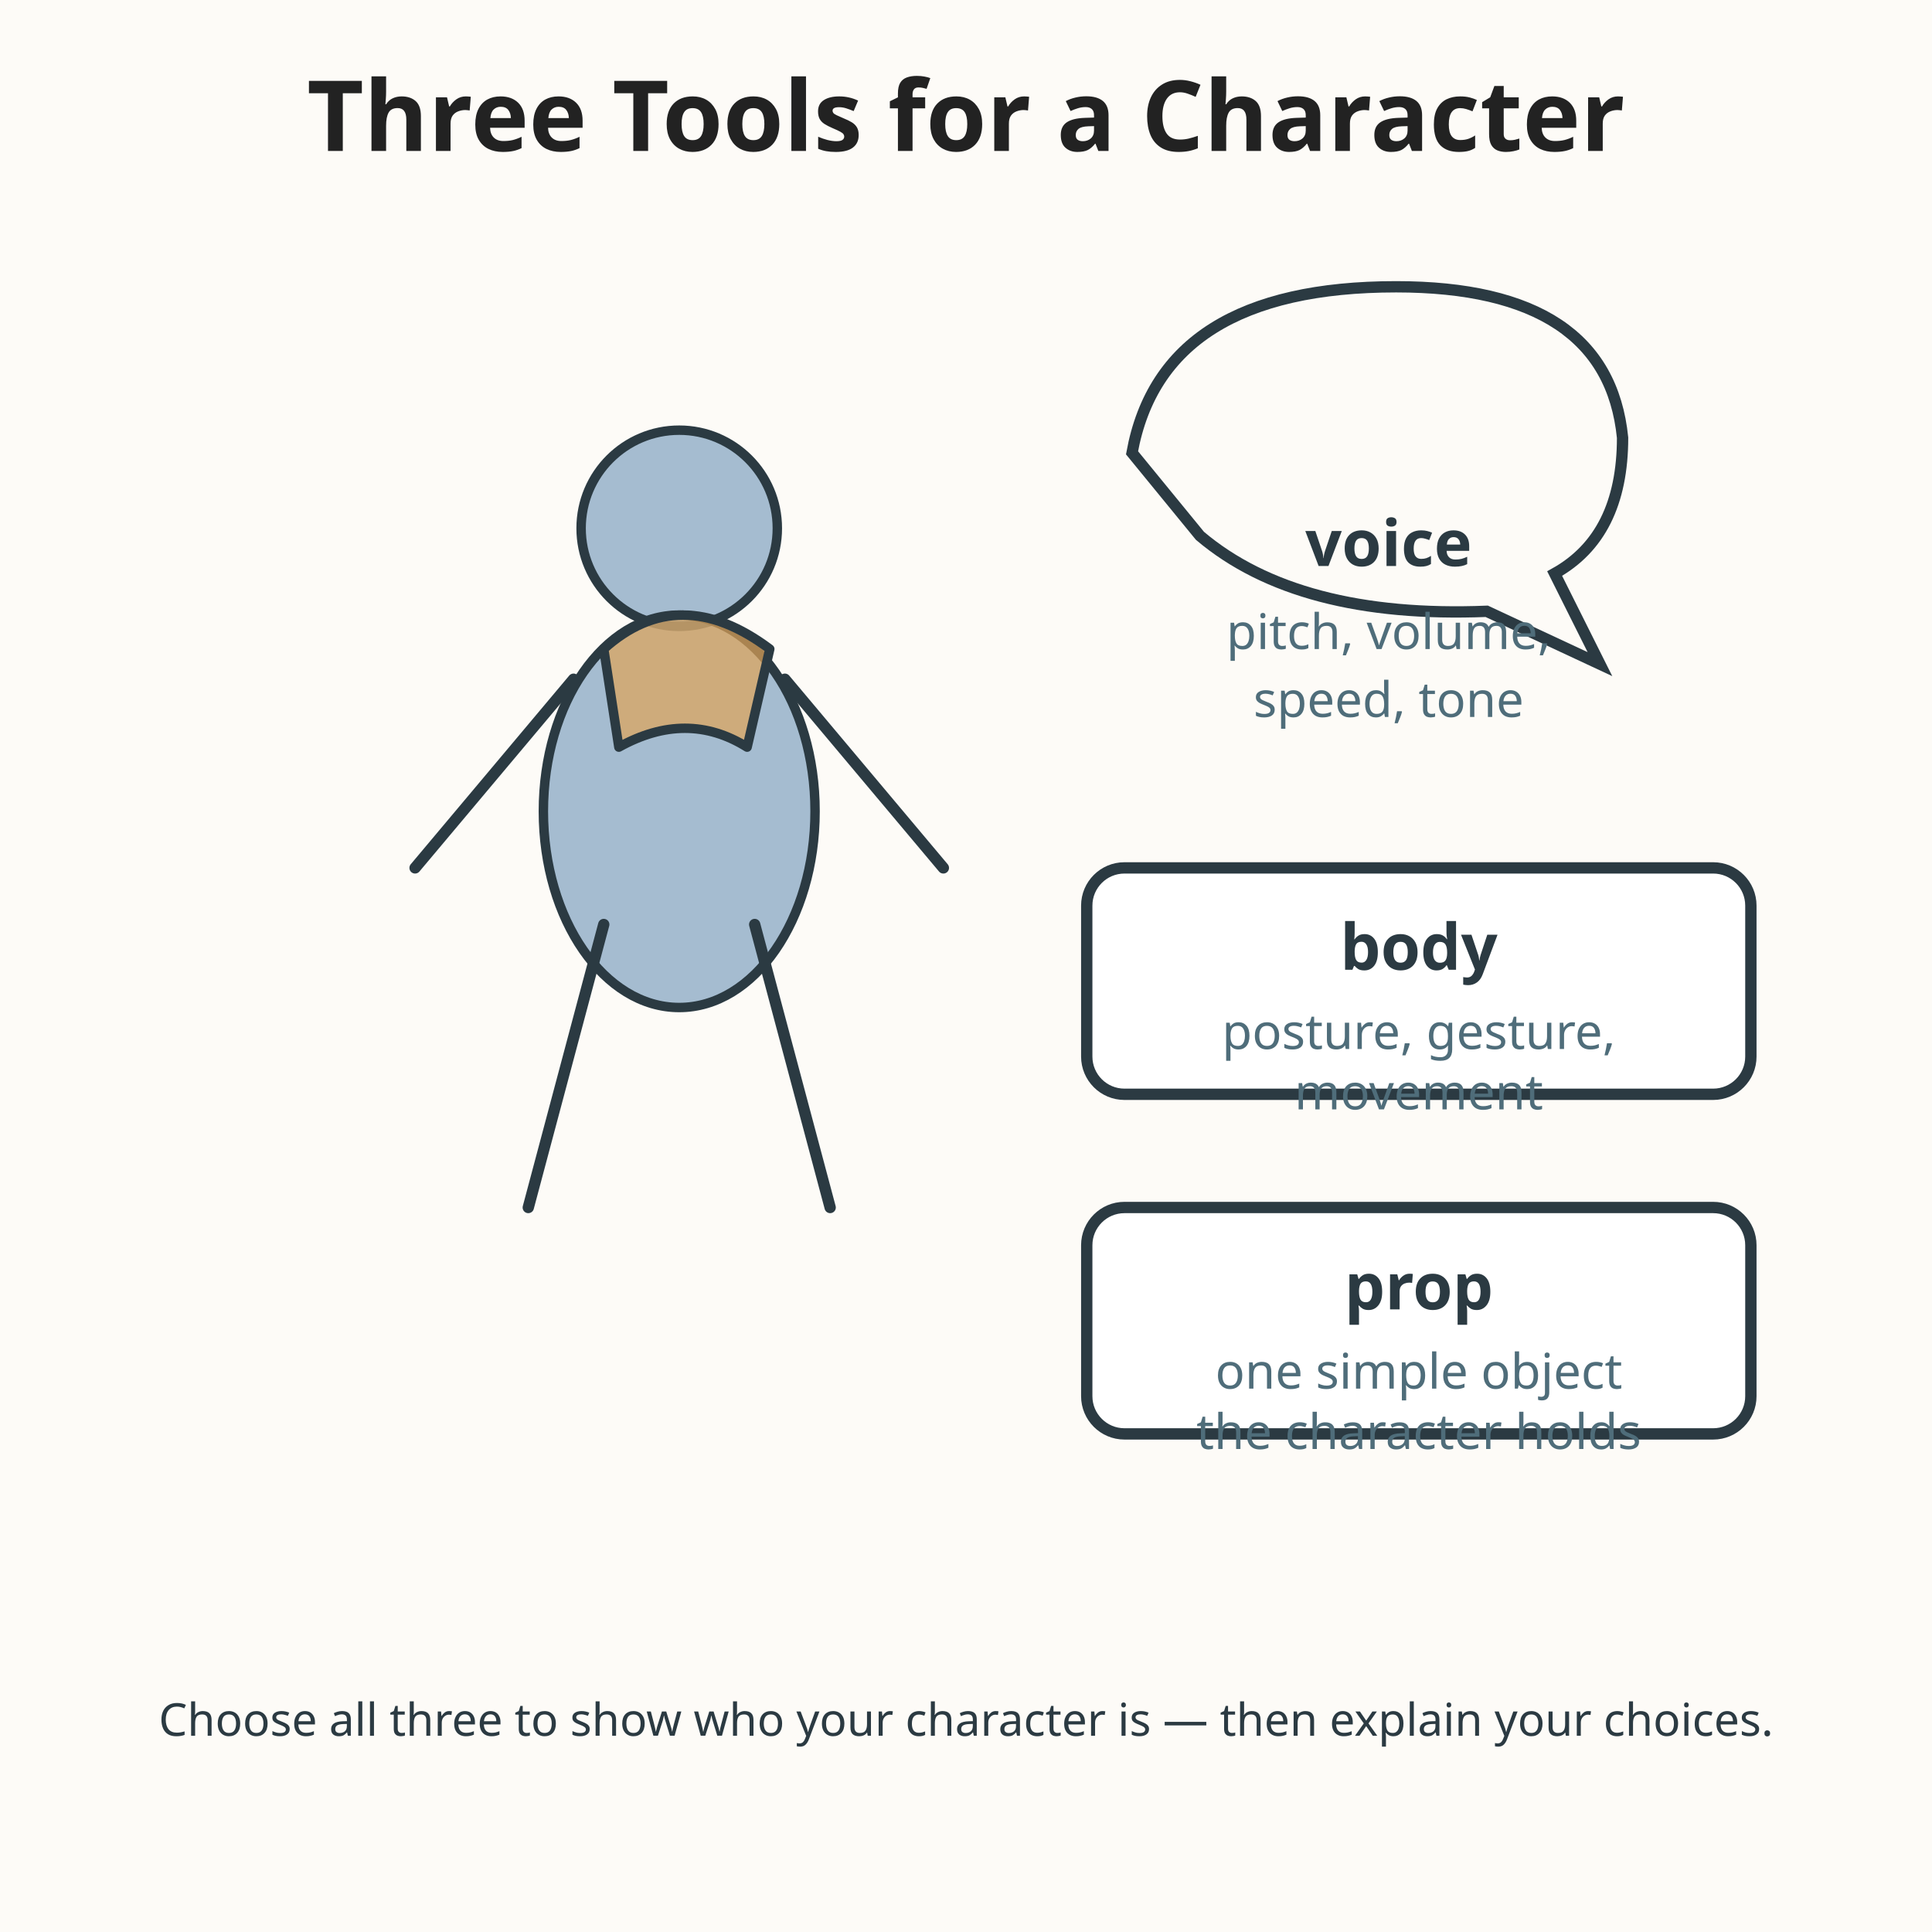
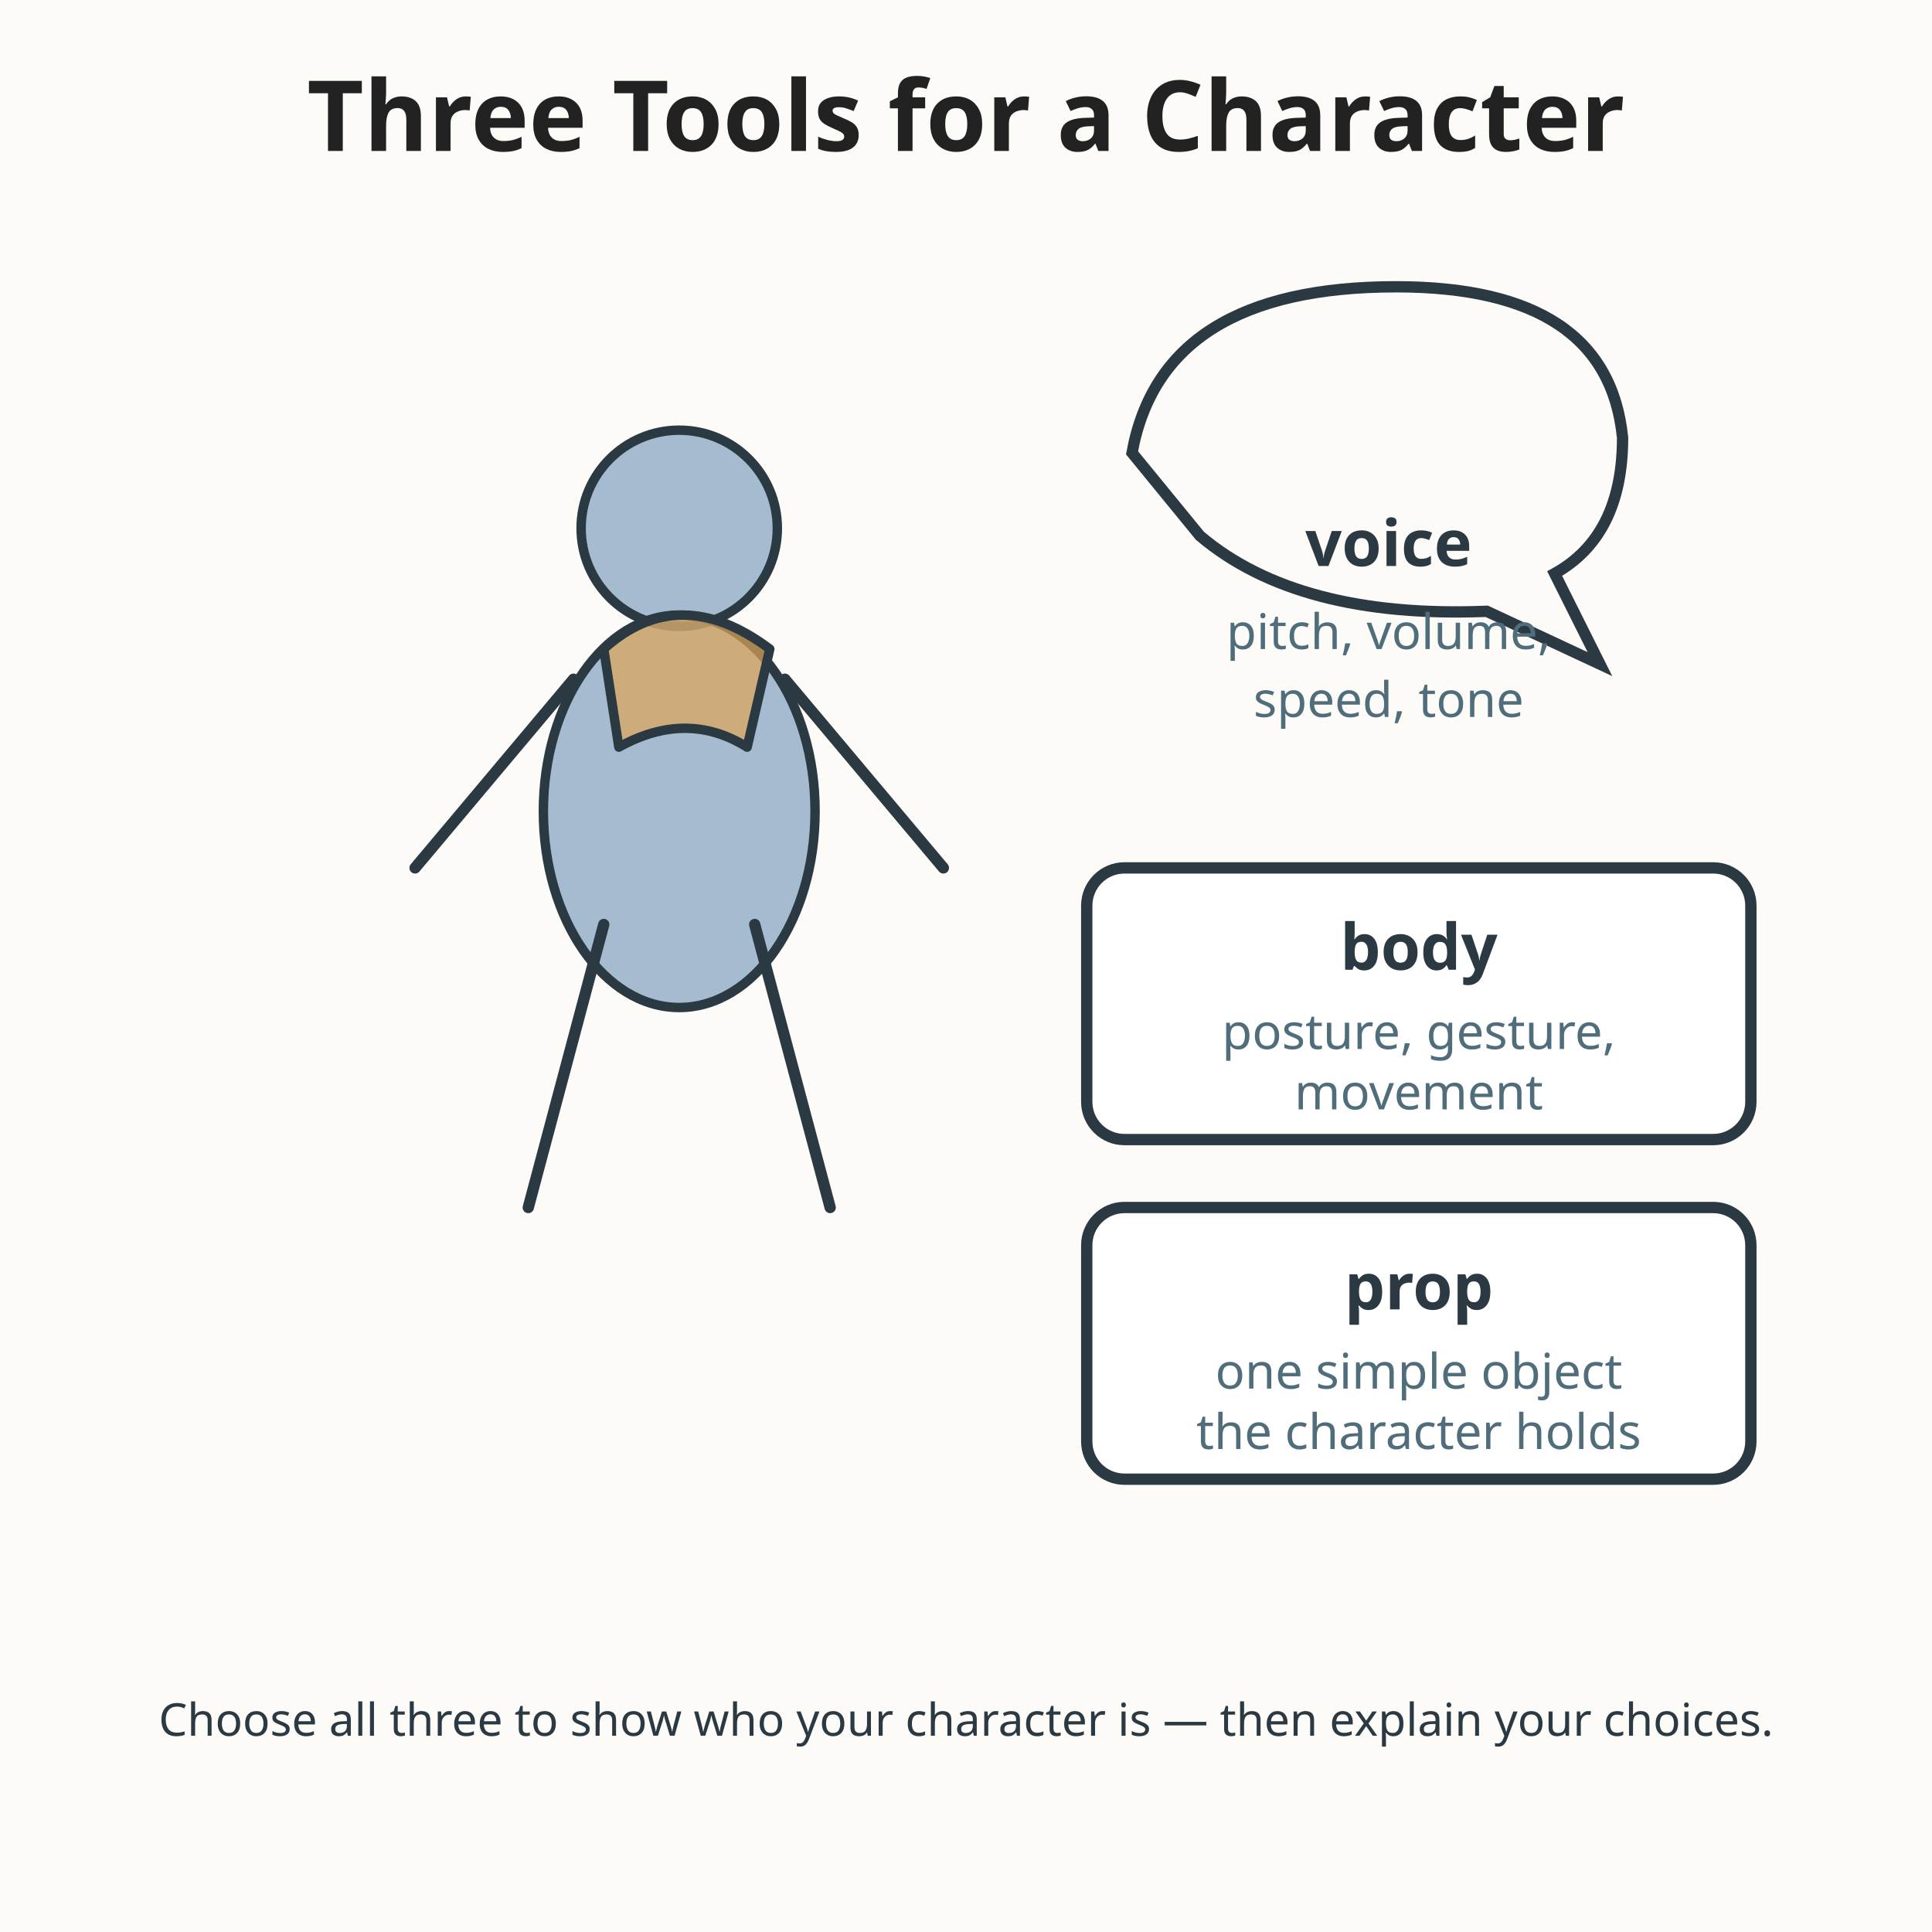
<svg xmlns="http://www.w3.org/2000/svg" viewBox="0 0 512 512" role="img" aria-labelledby="t d">
  <rect width="512" height="512" fill="#fdfbf7" />
  <text x="256" y="40" text-anchor="middle" font-family="sans-serif" font-size="26" font-weight="bold" fill="#222222">Three Tools for a Character</text>
  <g fill="#6b93b6" fill-opacity="0.6" stroke="#2b3a42" stroke-width="2.5">
    <circle cx="180" cy="140" r="26" />
    <ellipse cx="180" cy="215" rx="36" ry="52" />
  </g>
  <g fill="none" stroke="#2b3a42" stroke-width="3" stroke-linecap="round">
    <line x1="160" y1="245" x2="140" y2="320" />
    <line x1="200" y1="245" x2="220" y2="320" />
    <line x1="152" y1="180" x2="110" y2="230" />
    <line x1="208" y1="180" x2="250" y2="230" />
  </g>
  <path d="M 160 172 q 20 -18 44 0 l -6 26 q -16 -10 -34 0 Z" fill="#e0a458" fill-opacity="0.7" stroke="#2b3a42" stroke-width="2.5" stroke-linejoin="round" />
  <path d="M 300 120 q 8 -44 70 -44 q 56 0 60 40 q 0 26 -18 36 l 12 24 l -30 -14 q -50 2 -76 -20 Z" fill="none" stroke="#2b3a42" stroke-width="3" />
  <text x="368" y="150" text-anchor="middle" font-family="sans-serif" font-size="17" font-weight="bold" fill="#2b3a42">voice</text>
  <text x="368" y="172" text-anchor="middle" font-family="sans-serif" font-size="13" fill="#4f6d7a">pitch, volume,</text>
  <text x="368" y="190" text-anchor="middle" font-family="sans-serif" font-size="13" fill="#4f6d7a">speed, tone</text>
-   <rect x="288" y="230" width="176" height="60" rx="10" fill="#ffffff" stroke="#2b3a42" stroke-width="3" />
+   <rect x="288" y="230" width="176" height="72" rx="10" fill="#ffffff" stroke="#2b3a42" stroke-width="3" />
  <text x="376" y="257" text-anchor="middle" font-family="sans-serif" font-size="17" font-weight="bold" fill="#2b3a42">body</text>
  <text x="376" y="278" text-anchor="middle" font-family="sans-serif" font-size="13" fill="#4f6d7a">posture, gesture,</text>
  <text x="376" y="294" text-anchor="middle" font-family="sans-serif" font-size="13" fill="#4f6d7a">movement</text>
-   <rect x="288" y="320" width="176" height="60" rx="10" fill="#ffffff" stroke="#2b3a42" stroke-width="3" />
+   <rect x="288" y="320" width="176" height="72" rx="10" fill="#ffffff" stroke="#2b3a42" stroke-width="3" />
  <text x="376" y="347" text-anchor="middle" font-family="sans-serif" font-size="17" font-weight="bold" fill="#2b3a42">prop</text>
  <text x="376" y="368" text-anchor="middle" font-family="sans-serif" font-size="13" fill="#4f6d7a">one simple object</text>
  <text x="376" y="384" text-anchor="middle" font-family="sans-serif" font-size="13" fill="#4f6d7a">the character holds</text>
  <text x="256" y="460" text-anchor="middle" font-family="sans-serif" font-size="12" fill="#2b3a42">Choose all three to show who your character is — then explain your choices.</text>
</svg>
